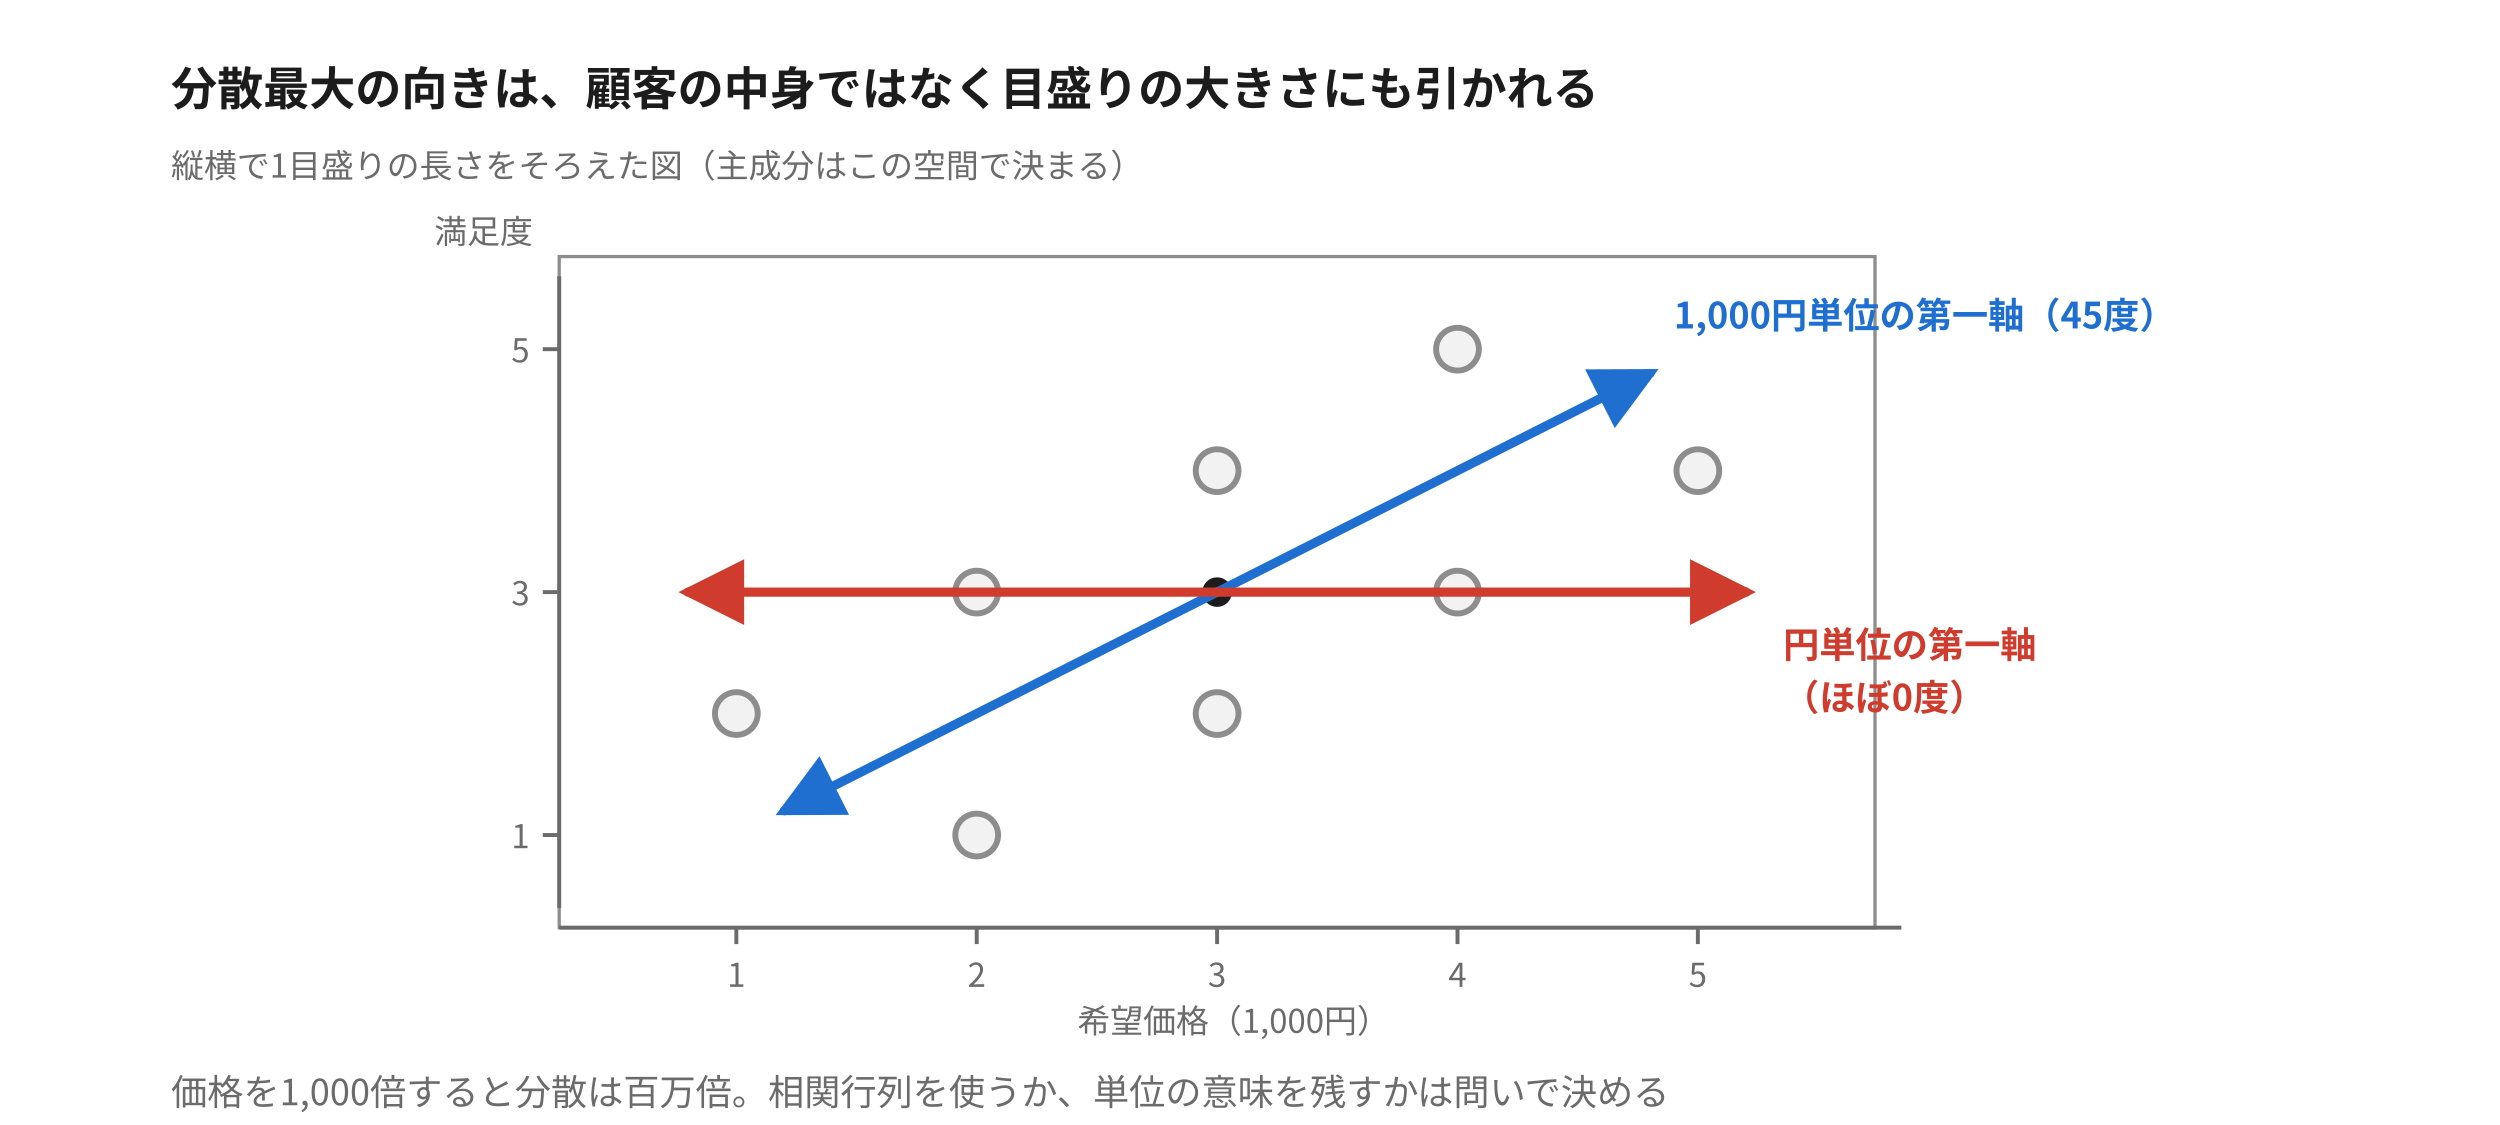
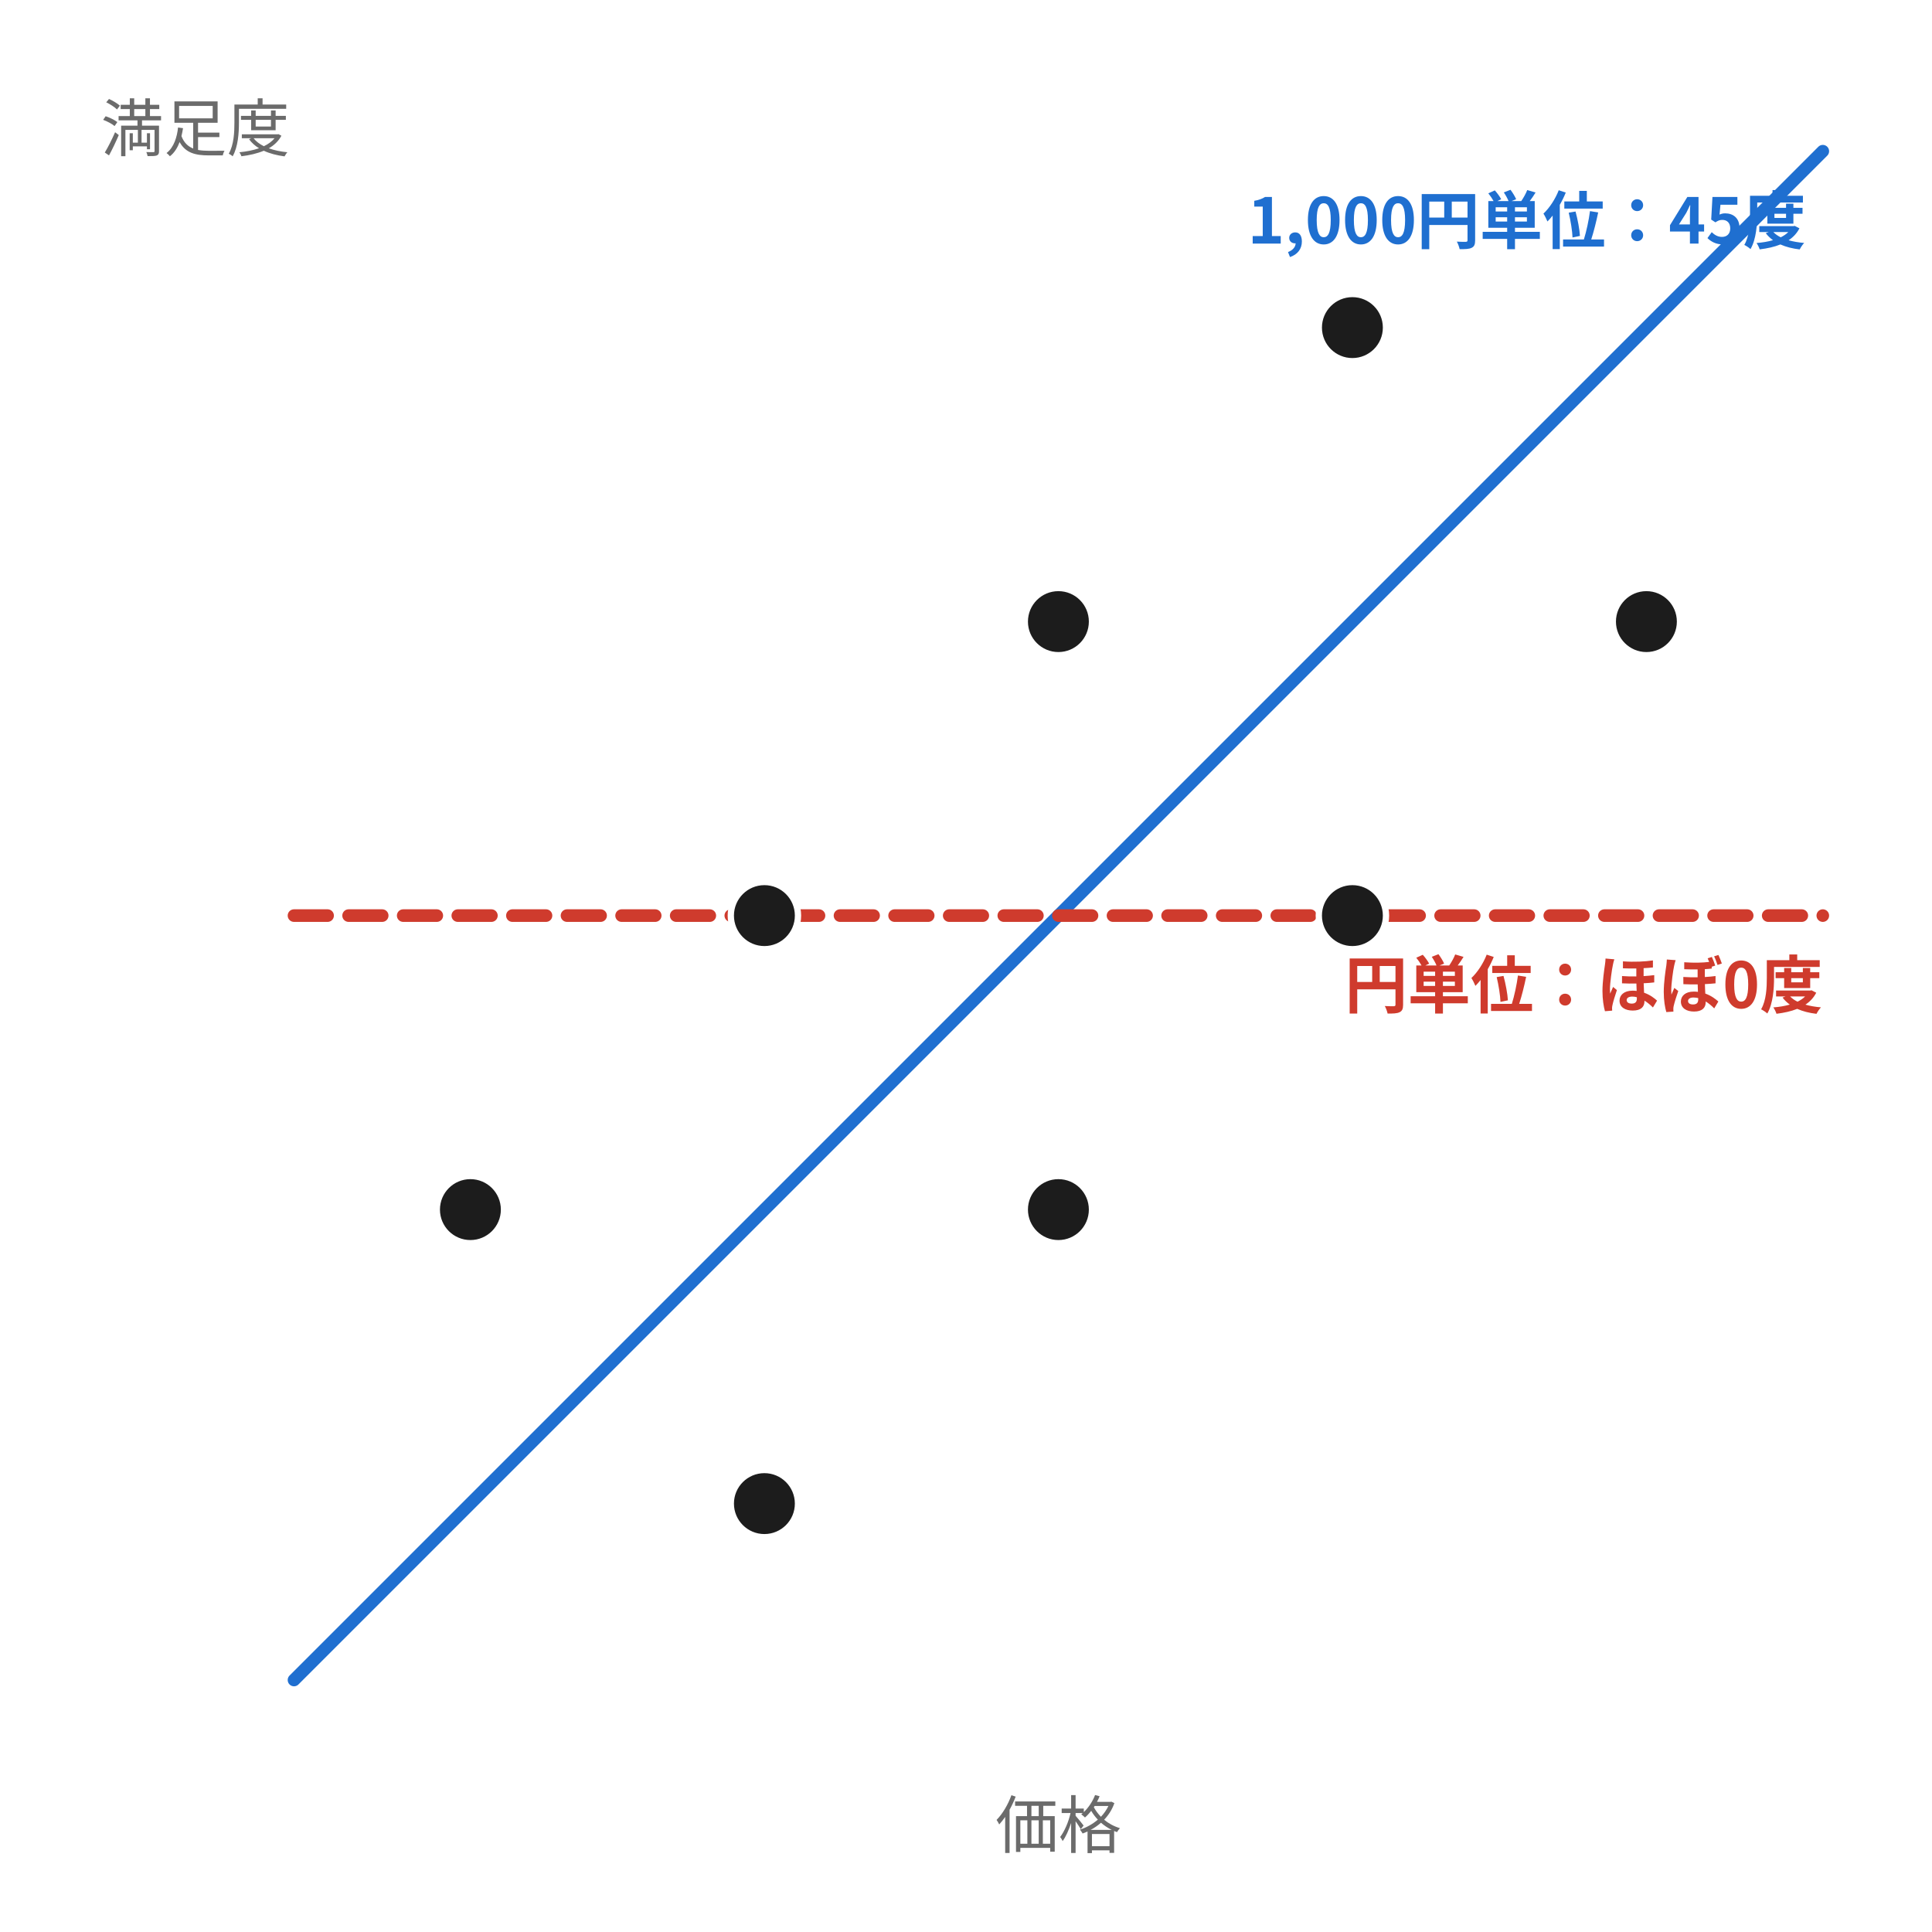
- <svg xmlns="http://www.w3.org/2000/svg" viewBox="0 0 760 342" role="img" aria-labelledby="title desc">
-   <defs>
-     <marker id="ahf1f6fd07_14" viewBox="0 0 10 10" refX="8.5" refY="5" markerWidth="7.14" markerHeight="7.14" orient="auto">
-       <path d="M 0 0 L 10 5 L 0 10 z" fill="#1f6fd0" />
-     </marker>
-     <marker id="ahfcf3b2d7_14" viewBox="0 0 10 10" refX="8.5" refY="5" markerWidth="7.14" markerHeight="7.14" orient="auto">
-       <path d="M 0 0 L 10 5 L 0 10 z" fill="#cf3b2d" />
-     </marker>
-   </defs>
-   <rect x="0" y="0" width="760" height="342" fill="#ffffff" />
-   <text x="52" y="32" font-family="Noto Sans CJK JP, Hiragino Sans, Noto Sans JP, Yu Gothic, sans-serif" font-size="14" fill="#1c1c1c" text-anchor="start" font-weight="700">分散最大の向きは、顧客の中身ではなく目盛りの大きさにも引かれる</text>
-   <text x="52" y="54" font-family="Noto Sans CJK JP, Hiragino Sans, Noto Sans JP, Yu Gothic, sans-serif" font-size="10" fill="#6b6b6b" text-anchor="start" font-weight="400">縦横で1目盛りの長さをそろえた図（主成分はこの空間で決まる）</text>
-   <rect x="170" y="78" width="400" height="204" rx="0" fill="#ffffff" stroke="#8d8d8d" stroke-width="1.0" opacity="1" />
-   <circle cx="223.85" cy="216.92" r="6.5" fill="#f2f2f2" stroke="#8d8d8d" stroke-width="1.8" opacity="1" />
-   <circle cx="296.92" cy="253.85" r="6.5" fill="#f2f2f2" stroke="#8d8d8d" stroke-width="1.8" opacity="1" />
-   <circle cx="296.92" cy="180.0" r="6.5" fill="#f2f2f2" stroke="#8d8d8d" stroke-width="1.8" opacity="1" />
-   <circle cx="370.0" cy="216.92" r="6.5" fill="#f2f2f2" stroke="#8d8d8d" stroke-width="1.8" opacity="1" />
-   <circle cx="370.0" cy="143.08" r="6.5" fill="#f2f2f2" stroke="#8d8d8d" stroke-width="1.8" opacity="1" />
-   <circle cx="443.08" cy="180.0" r="6.5" fill="#f2f2f2" stroke="#8d8d8d" stroke-width="1.8" opacity="1" />
-   <circle cx="443.08" cy="106.15" r="6.5" fill="#f2f2f2" stroke="#8d8d8d" stroke-width="1.8" opacity="1" />
-   <circle cx="516.15" cy="143.08" r="6.5" fill="#f2f2f2" stroke="#8d8d8d" stroke-width="1.8" opacity="1" />
-   <circle cx="370.0" cy="180.0" r="4" fill="#1c1c1c" stroke="#1c1c1c" stroke-width="1.0" opacity="1" />
-   <line x1="370.0" y1="180.0" x2="501.54" y2="113.54" stroke="#1f6fd0" stroke-width="2.8" stroke-linecap="round" marker-end="url(#ahf1f6fd07_14)" />
-   <line x1="370.0" y1="180.0" x2="238.46" y2="246.46" stroke="#1f6fd0" stroke-width="2.8" stroke-linecap="round" marker-end="url(#ahf1f6fd07_14)" />
-   <line x1="370.0" y1="180.0" x2="530.77" y2="180.0" stroke="#cf3b2d" stroke-width="2.8" stroke-linecap="round" marker-end="url(#ahfcf3b2d7_14)" />
-   <line x1="370.0" y1="180.0" x2="209.23" y2="180.0" stroke="#cf3b2d" stroke-width="2.8" stroke-linecap="round" marker-end="url(#ahfcf3b2d7_14)" />
-   <text x="508.85" y="99.85" font-family="Noto Sans CJK JP, Hiragino Sans, Noto Sans JP, Yu Gothic, sans-serif" font-size="11" fill="#1f6fd0" text-anchor="start" font-weight="700">1,000円単位の第一軸（45度）</text>
-   <text x="542.08" y="200.0" font-family="Noto Sans CJK JP, Hiragino Sans, Noto Sans JP, Yu Gothic, sans-serif" font-size="11" fill="#cf3b2d" text-anchor="start" font-weight="700">円単位の第一軸</text>
-   <text x="542.08" y="216.0" font-family="Noto Sans CJK JP, Hiragino Sans, Noto Sans JP, Yu Gothic, sans-serif" font-size="11" fill="#cf3b2d" text-anchor="start" font-weight="700">（ほぼ0度）</text>
-   <line x1="170" y1="282" x2="578" y2="282" stroke="#6b6b6b" stroke-width="1.2" stroke-linecap="butt" opacity="1" />
-   <line x1="223.85" y1="282" x2="223.85" y2="287" stroke="#6b6b6b" stroke-width="1.2" stroke-linecap="butt" opacity="1" />
-   <text x="223.85" y="300" font-family="Noto Sans CJK JP, Hiragino Sans, Noto Sans JP, Yu Gothic, sans-serif" font-size="10" fill="#6b6b6b" text-anchor="middle" font-weight="400">1</text>
-   <line x1="296.92" y1="282" x2="296.92" y2="287" stroke="#6b6b6b" stroke-width="1.2" stroke-linecap="butt" opacity="1" />
-   <text x="296.92" y="300" font-family="Noto Sans CJK JP, Hiragino Sans, Noto Sans JP, Yu Gothic, sans-serif" font-size="10" fill="#6b6b6b" text-anchor="middle" font-weight="400">2</text>
-   <line x1="370.0" y1="282" x2="370.0" y2="287" stroke="#6b6b6b" stroke-width="1.2" stroke-linecap="butt" opacity="1" />
-   <text x="370.0" y="300" font-family="Noto Sans CJK JP, Hiragino Sans, Noto Sans JP, Yu Gothic, sans-serif" font-size="10" fill="#6b6b6b" text-anchor="middle" font-weight="400">3</text>
-   <line x1="443.08" y1="282" x2="443.08" y2="287" stroke="#6b6b6b" stroke-width="1.2" stroke-linecap="butt" opacity="1" />
-   <text x="443.08" y="300" font-family="Noto Sans CJK JP, Hiragino Sans, Noto Sans JP, Yu Gothic, sans-serif" font-size="10" fill="#6b6b6b" text-anchor="middle" font-weight="400">4</text>
-   <line x1="516.15" y1="282" x2="516.15" y2="287" stroke="#6b6b6b" stroke-width="1.2" stroke-linecap="butt" opacity="1" />
-   <text x="516.15" y="300" font-family="Noto Sans CJK JP, Hiragino Sans, Noto Sans JP, Yu Gothic, sans-serif" font-size="10" fill="#6b6b6b" text-anchor="middle" font-weight="400">5</text>
-   <text x="375" y="314" font-family="Noto Sans CJK JP, Hiragino Sans, Noto Sans JP, Yu Gothic, sans-serif" font-size="10" fill="#6b6b6b" text-anchor="middle" font-weight="400">希望価格（1,000円）</text>
-   <line x1="170" y1="276" x2="170" y2="84" stroke="#6b6b6b" stroke-width="1.2" stroke-linecap="butt" opacity="1" />
-   <line x1="165" y1="253.85" x2="170" y2="253.85" stroke="#6b6b6b" stroke-width="1.2" stroke-linecap="butt" opacity="1" />
-   <text x="161" y="257.85" font-family="Noto Sans CJK JP, Hiragino Sans, Noto Sans JP, Yu Gothic, sans-serif" font-size="10" fill="#6b6b6b" text-anchor="end" font-weight="400">1</text>
-   <line x1="165" y1="180.0" x2="170" y2="180.0" stroke="#6b6b6b" stroke-width="1.2" stroke-linecap="butt" opacity="1" />
-   <text x="161" y="184.0" font-family="Noto Sans CJK JP, Hiragino Sans, Noto Sans JP, Yu Gothic, sans-serif" font-size="10" fill="#6b6b6b" text-anchor="end" font-weight="400">3</text>
-   <line x1="165" y1="106.15" x2="170" y2="106.15" stroke="#6b6b6b" stroke-width="1.2" stroke-linecap="butt" opacity="1" />
-   <text x="161" y="110.15" font-family="Noto Sans CJK JP, Hiragino Sans, Noto Sans JP, Yu Gothic, sans-serif" font-size="10" fill="#6b6b6b" text-anchor="end" font-weight="400">5</text>
-   <text x="132" y="74" font-family="Noto Sans CJK JP, Hiragino Sans, Noto Sans JP, Yu Gothic, sans-serif" font-size="10" fill="#6b6b6b" text-anchor="start" font-weight="400">満足度</text>
-   <text x="52" y="336" font-family="Noto Sans CJK JP, Hiragino Sans, Noto Sans JP, Yu Gothic, sans-serif" font-size="11" fill="#6b6b6b" text-anchor="start" font-weight="400">価格を1,000倍すると分散は百万倍。相関行列を使うか、単位の意味を残すかは問いで決める</text>
+ <svg xmlns="http://www.w3.org/2000/svg" viewBox="0 0 460 460" role="img" aria-labelledby="title">
+   <rect x="0" y="0" width="460" height="460" fill="#ffffff" />
+   <line x1="70" y1="400" x2="434" y2="36" stroke="#1f6fd0" stroke-width="3" stroke-linecap="round" />
+   <line x1="70" y1="218" x2="434" y2="218" stroke="#cf3b2d" stroke-width="3" stroke-dasharray="8 5" stroke-linecap="round" />
+   <circle cx="112" cy="288" r="8" fill="#1c1c1c" stroke="#ffffff" stroke-width="1.5" />
+   <circle cx="182" cy="358" r="8" fill="#1c1c1c" stroke="#ffffff" stroke-width="1.5" />
+   <circle cx="182" cy="218" r="8" fill="#1c1c1c" stroke="#ffffff" stroke-width="1.5" />
+   <circle cx="252" cy="288" r="8" fill="#1c1c1c" stroke="#ffffff" stroke-width="1.5" />
+   <circle cx="252" cy="148" r="8" fill="#1c1c1c" stroke="#ffffff" stroke-width="1.5" />
+   <circle cx="322" cy="218" r="8" fill="#1c1c1c" stroke="#ffffff" stroke-width="1.5" />
+   <circle cx="322" cy="78" r="8" fill="#1c1c1c" stroke="#ffffff" stroke-width="1.5" />
+   <circle cx="392" cy="148" r="8" fill="#1c1c1c" stroke="#ffffff" stroke-width="1.5" />
+   <text x="430" y="58" font-family="Noto Sans CJK JP, Hiragino Sans, Yu Gothic, sans-serif" font-size="15" text-anchor="end" font-weight="700" fill="#1f6fd0">1,000円単位：45度</text>
+   <text x="434" y="240" font-family="Noto Sans CJK JP, Hiragino Sans, Yu Gothic, sans-serif" font-size="15" text-anchor="end" font-weight="700" fill="#cf3b2d">円単位：ほぼ0度</text>
+   <text x="252" y="440" font-family="Noto Sans CJK JP, Hiragino Sans, Yu Gothic, sans-serif" font-size="15" text-anchor="middle" fill="#6b6b6b">価格</text>
+   <text x="24" y="36" font-family="Noto Sans CJK JP, Hiragino Sans, Yu Gothic, sans-serif" font-size="15" text-anchor="start" fill="#6b6b6b">満足度</text>
</svg>
